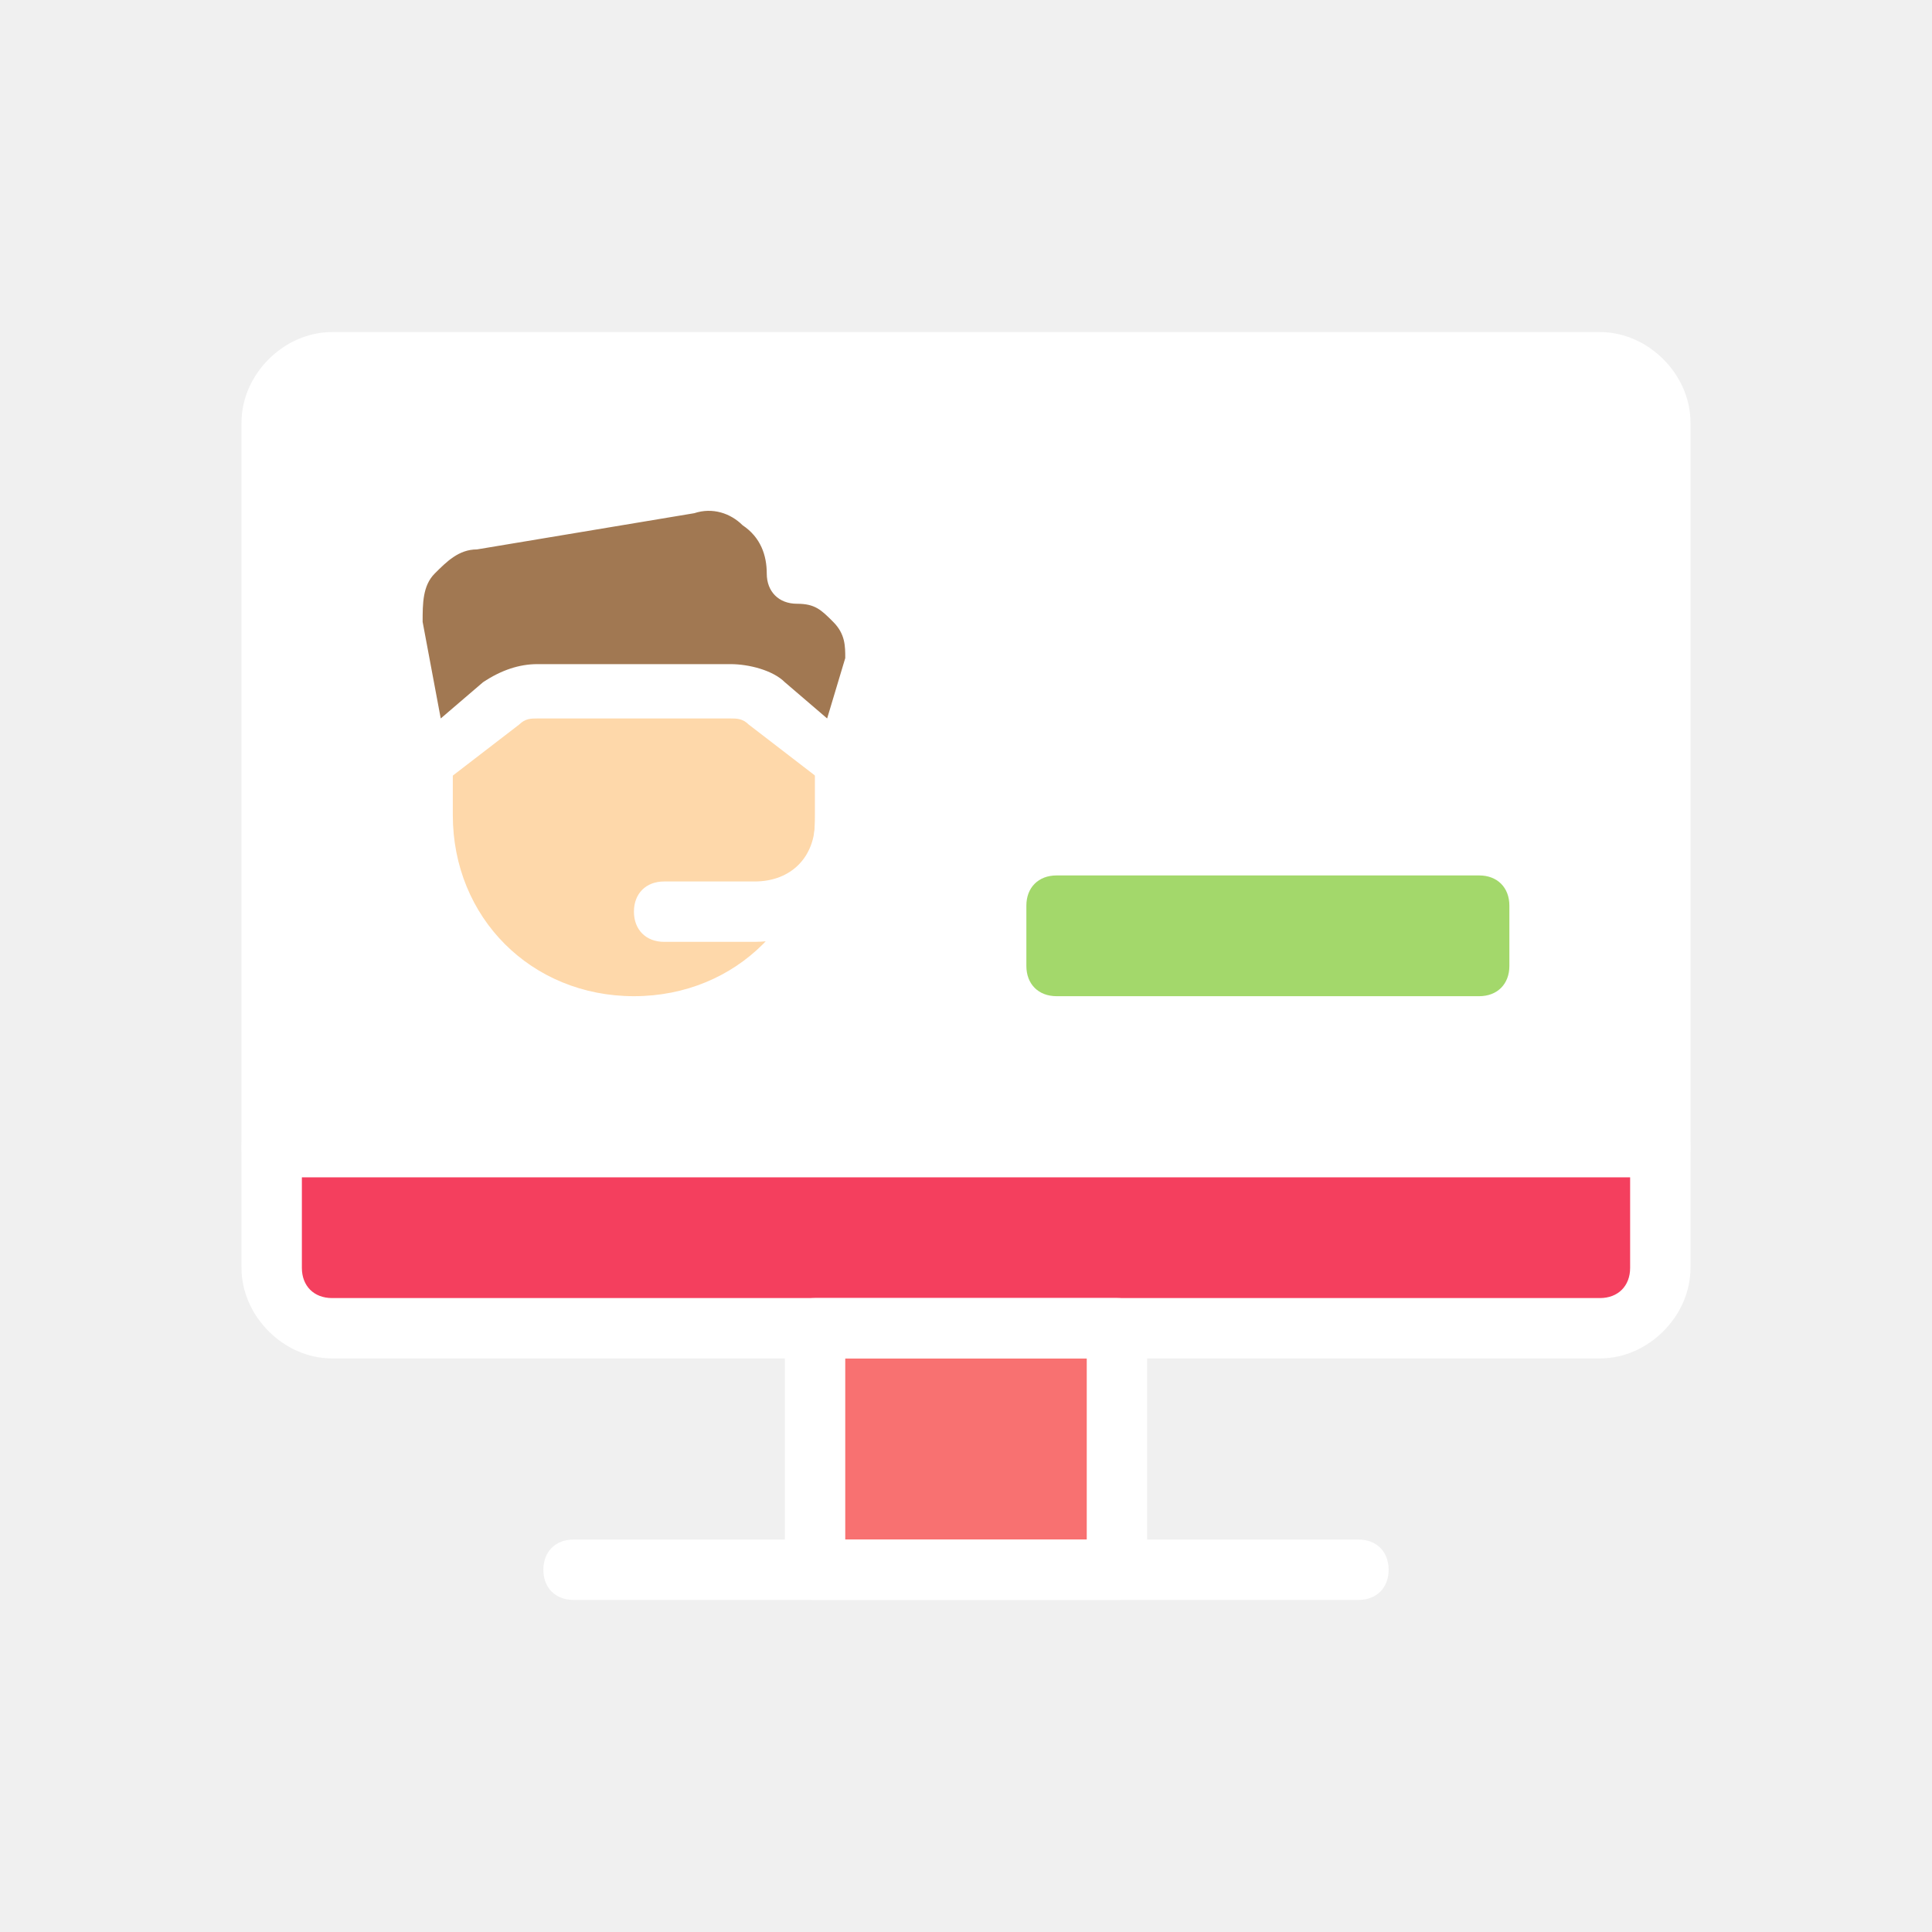
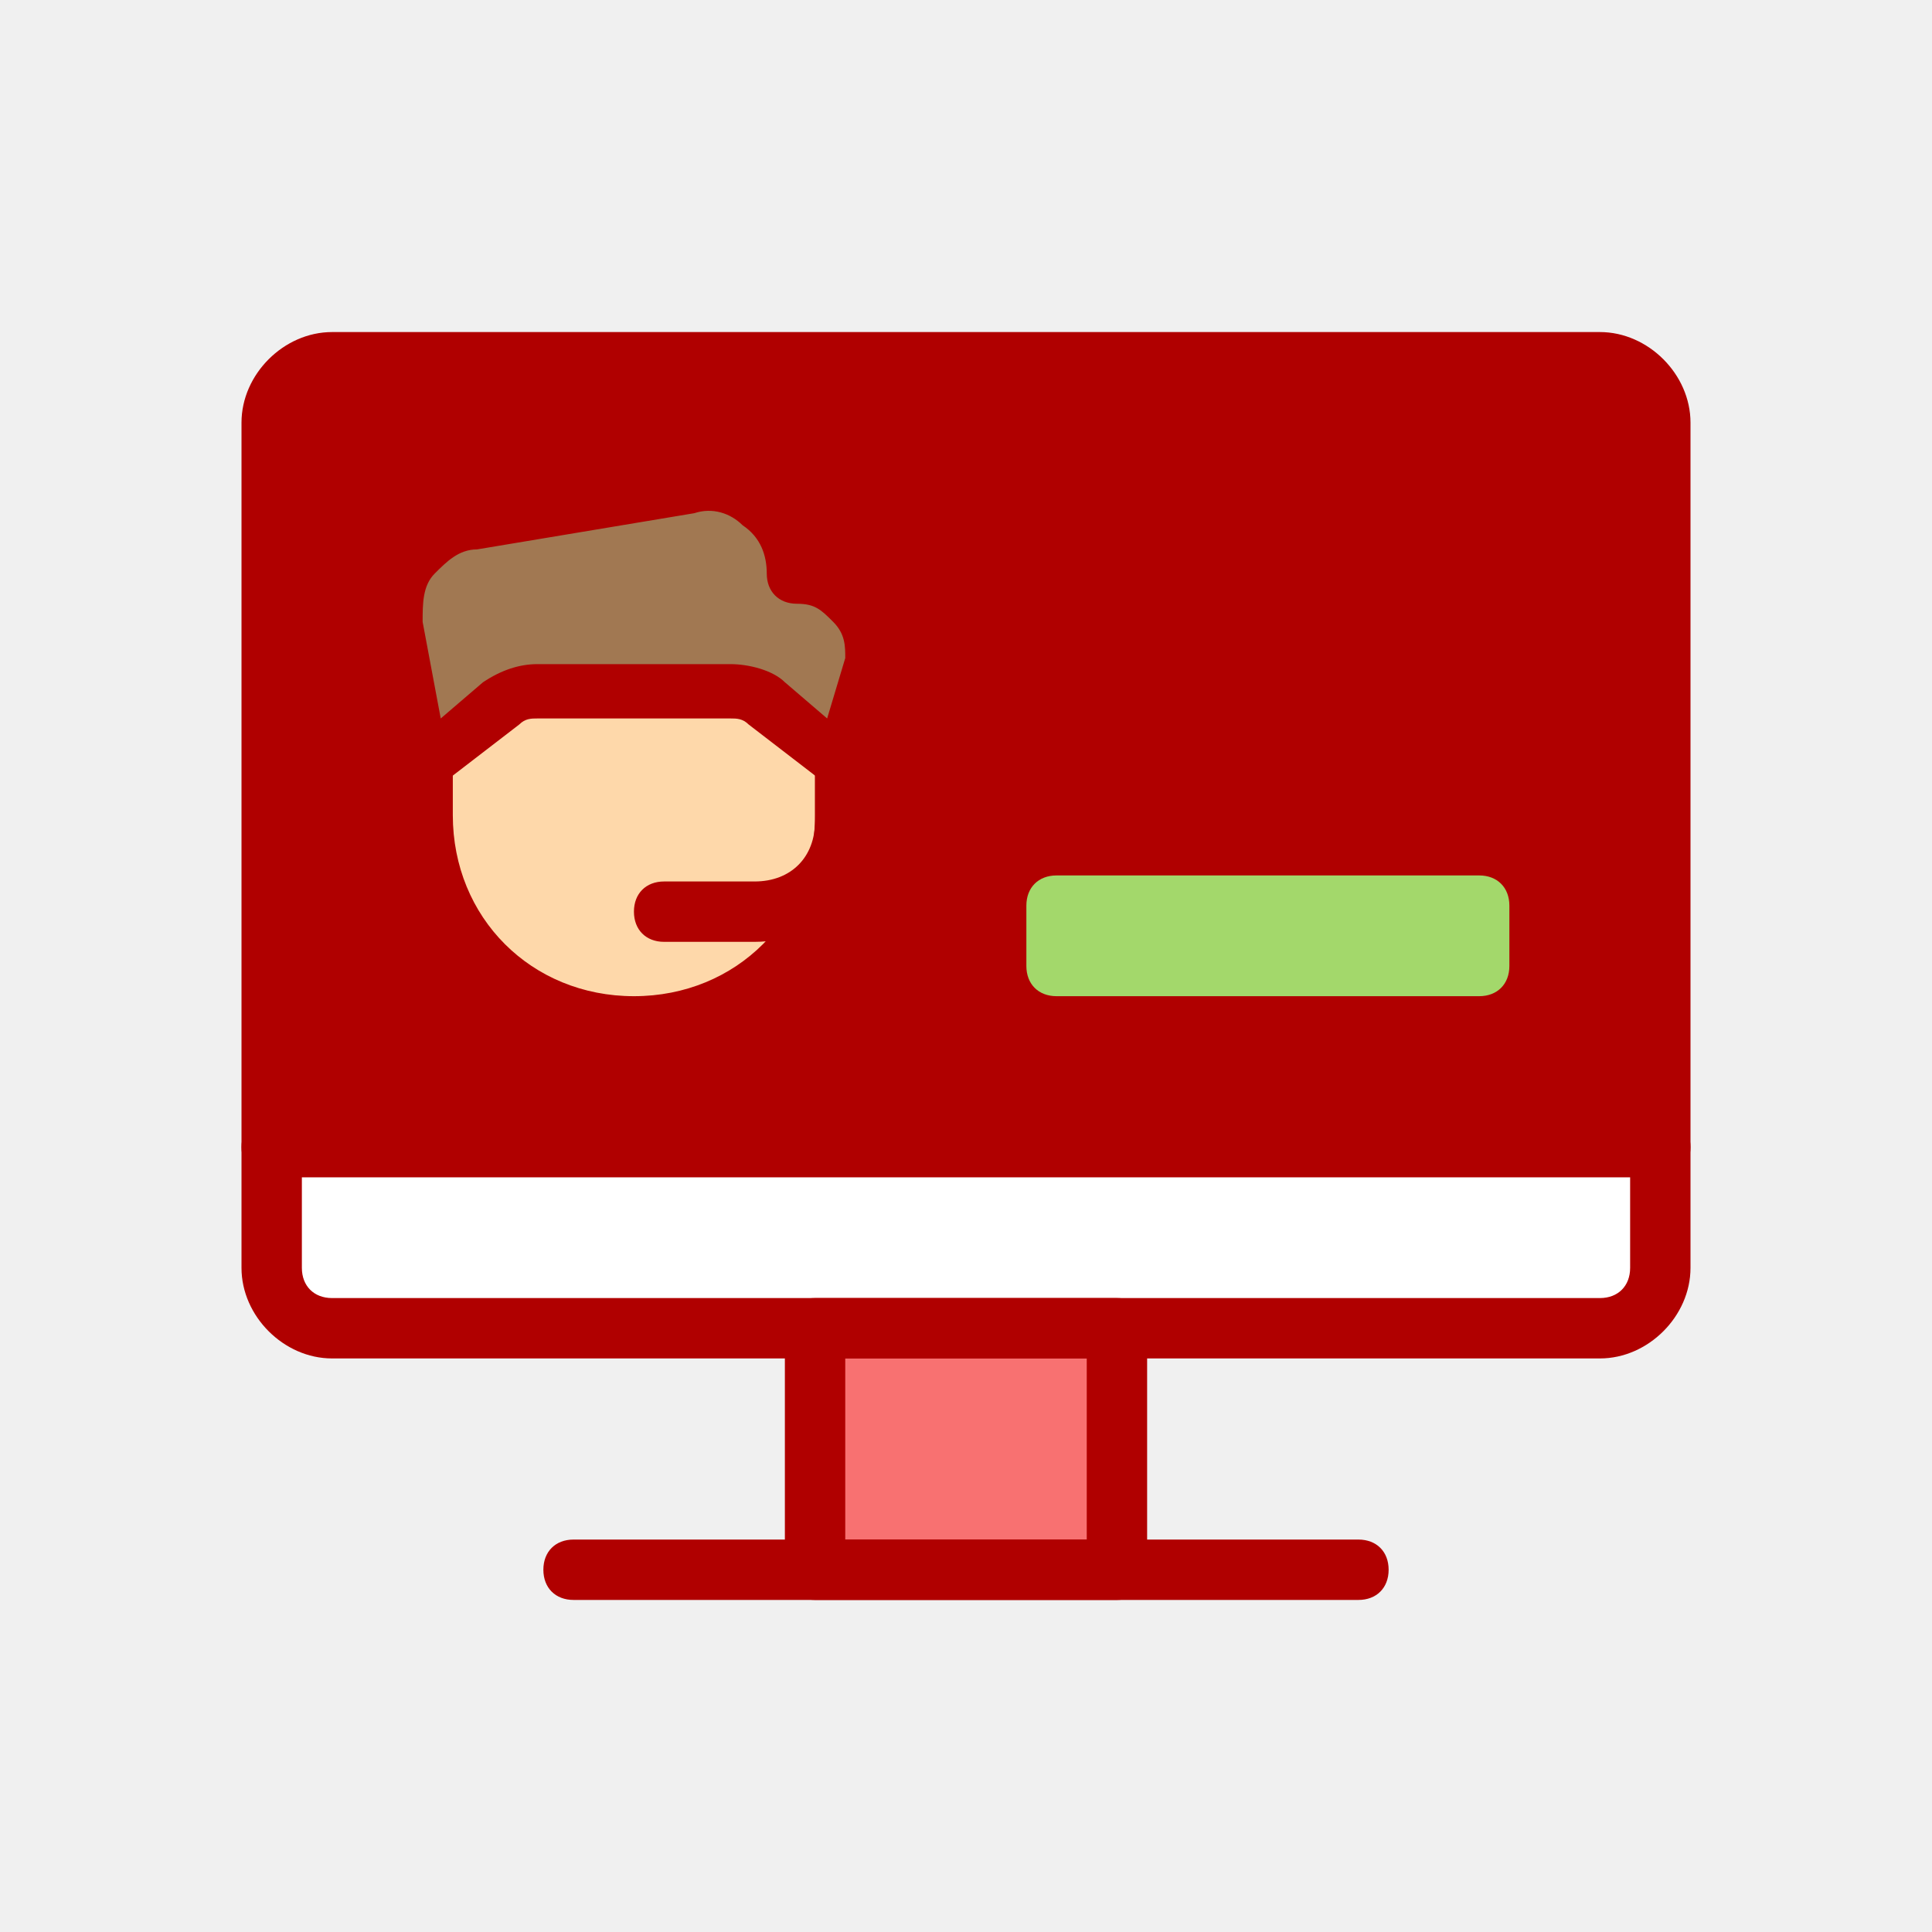
<svg xmlns="http://www.w3.org/2000/svg" width="217" height="217" viewBox="0 0 217 217" fill="none">
-   <path d="M179.703 149.188H37.297C33.228 149.188 30.516 146.475 30.516 142.406V47.469C30.516 43.4 33.228 40.688 37.297 40.688H179.703C183.772 40.688 186.484 43.4 186.484 47.469V142.406C186.484 145.797 183.772 149.188 179.703 149.188Z" fill="white" />
+   <path d="M179.703 149.188H37.297C33.228 149.188 30.516 146.475 30.516 142.406V47.469C30.516 43.4 33.228 40.688 37.297 40.688H179.703C183.772 40.688 186.484 43.4 186.484 47.469V142.406C186.484 145.797 183.772 149.188 179.703 149.188Z" fill="#b00000" />
  <path d="M166.141 115.281H118.672C114.603 115.281 111.891 112.569 111.891 108.5V101.719C111.891 97.65 114.603 94.938 118.672 94.938H166.141C170.209 94.938 172.922 97.65 172.922 101.719V108.5C172.922 111.891 170.209 115.281 166.141 115.281Z" fill="#A3D86B" />
  <path d="M94.938 85.444V71.203H47.469V91.547C47.469 104.431 58.319 115.281 71.203 115.281C83.409 115.281 92.903 106.466 94.938 94.259V85.444Z" fill="#FED8AA" />
  <path d="M94.938 86.122L98.328 74.594C99.684 69.169 95.616 64.422 90.191 64.422C90.191 58.319 84.766 52.894 77.984 54.25L52.894 58.319C46.791 58.997 43.4 65.1 44.078 70.525L47.469 86.122L56.284 79.341C57.641 78.662 58.997 77.984 60.353 77.984H82.053C83.409 77.984 84.766 78.662 86.122 79.341L94.938 86.122V86.122Z" fill="#A17852" />
  <path d="M91.547 149.188H125.453V176.312H91.547V149.188Z" fill="#F87171" />
-   <path d="M30.516 142.406C30.516 146.475 33.228 149.188 37.297 149.188H179.703C183.772 149.188 186.484 146.475 186.484 142.406V128.844H30.516V142.406Z" fill="#F43F5E" />
-   <path d="M179.703 152.578H37.297C31.872 152.578 27.125 147.831 27.125 142.406V47.469C27.125 42.044 31.872 37.297 37.297 37.297H179.703C185.128 37.297 189.875 42.044 189.875 47.469V142.406C189.875 147.831 185.128 152.578 179.703 152.578ZM37.297 44.078C35.263 44.078 33.906 45.434 33.906 47.469V142.406C33.906 144.441 35.263 145.797 37.297 145.797H179.703C181.738 145.797 183.094 144.441 183.094 142.406V47.469C183.094 45.434 181.738 44.078 179.703 44.078H37.297ZM152.578 179.703H64.422C62.388 179.703 61.031 178.347 61.031 176.312C61.031 174.278 62.388 172.922 64.422 172.922H152.578C154.613 172.922 155.969 174.278 155.969 176.312C155.969 178.347 154.613 179.703 152.578 179.703Z" fill="white" />
-   <path d="M186.484 132.234H30.516C28.481 132.234 27.125 130.878 27.125 128.844C27.125 126.809 28.481 125.453 30.516 125.453H186.484C188.519 125.453 189.875 126.809 189.875 128.844C189.875 130.878 188.519 132.234 186.484 132.234ZM172.922 57.641H125.453C123.419 57.641 122.062 56.284 122.062 54.25C122.062 52.216 123.419 50.859 125.453 50.859H172.922C174.956 50.859 176.312 52.216 176.312 54.25C176.312 56.284 174.956 57.641 172.922 57.641ZM172.922 71.203H125.453C123.419 71.203 122.062 69.847 122.062 67.812C122.062 65.778 123.419 64.422 125.453 64.422H172.922C174.956 64.422 176.312 65.778 176.312 67.812C176.312 69.847 174.956 71.203 172.922 71.203ZM125.453 179.703H91.547C89.513 179.703 88.156 178.347 88.156 176.312V149.188C88.156 147.153 89.513 145.797 91.547 145.797H125.453C127.488 145.797 128.844 147.153 128.844 149.188V176.312C128.844 178.347 127.488 179.703 125.453 179.703ZM94.938 172.922H122.062V152.578H94.938V172.922ZM71.203 118.672C56.284 118.672 44.078 106.466 44.078 91.547V84.766C44.078 82.731 45.434 81.375 47.469 81.375C49.503 81.375 50.859 82.731 50.859 84.766V91.547C50.859 103.075 59.675 111.891 71.203 111.891C82.731 111.891 91.547 103.075 91.547 91.547V84.766C91.547 82.731 92.903 81.375 94.938 81.375C96.972 81.375 98.328 82.731 98.328 84.766V91.547C98.328 106.466 86.122 118.672 71.203 118.672Z" fill="white" />
-   <path d="M47.469 89.513H46.112C44.756 88.835 44.078 88.157 44.078 86.8L40.688 71.204C40.009 67.135 40.688 63.744 42.722 60.354C44.756 56.963 48.147 54.929 51.538 54.929L76.628 50.86C81.375 50.182 85.444 50.86 88.156 53.572C90.869 55.607 92.225 58.319 92.903 61.032C95.616 61.71 97.65 63.066 99.006 65.1C101.041 67.813 102.397 71.882 101.719 75.272L98.328 86.8C98.328 88.157 96.972 88.835 96.294 88.835C94.938 88.835 94.259 88.835 92.903 88.157L84.088 81.375C83.409 80.697 82.731 80.697 82.053 80.697H60.353C59.675 80.697 58.997 80.697 58.319 81.375L49.503 88.157C48.825 89.513 48.147 89.513 47.469 89.513ZM60.353 74.594H82.053C84.088 74.594 86.8 75.272 88.156 76.629L92.903 80.697L94.938 73.916C94.938 72.56 94.938 71.204 93.581 69.847C92.225 68.491 91.547 67.813 89.513 67.813C87.478 67.813 86.122 66.457 86.122 64.422C86.122 62.388 85.444 60.354 83.409 58.997C82.053 57.641 80.019 56.963 77.984 57.641L53.572 61.71C51.538 61.71 50.181 63.066 48.825 64.422C47.469 65.779 47.469 67.813 47.469 69.847L49.503 80.697L54.25 76.629C56.284 75.272 58.319 74.594 60.353 74.594V74.594Z" fill="white" />
-   <path d="M84.766 105.787H74.594C72.559 105.787 71.203 104.431 71.203 102.396C71.203 100.362 72.559 99.006 74.594 99.006H84.766C88.834 99.006 91.547 96.293 91.547 92.225V85.443C91.547 83.409 92.903 82.053 94.938 82.053C96.972 82.053 98.328 83.409 98.328 85.443V92.225C98.328 99.684 92.225 105.787 84.766 105.787Z" fill="white" />
-   <path d="M111.891 57.641C113.763 57.641 115.281 56.123 115.281 54.25C115.281 52.377 113.763 50.859 111.891 50.859C110.018 50.859 108.5 52.377 108.5 54.25C108.5 56.123 110.018 57.641 111.891 57.641Z" fill="white" />
-   <path d="M111.891 71.203C113.763 71.203 115.281 69.685 115.281 67.812C115.281 65.94 113.763 64.422 111.891 64.422C110.018 64.422 108.5 65.94 108.5 67.812C108.5 69.685 110.018 71.203 111.891 71.203Z" fill="white" />
-   <path d="M172.922 84.766H125.453C123.419 84.766 122.062 83.409 122.062 81.375C122.062 79.341 123.419 77.984 125.453 77.984H172.922C174.956 77.984 176.312 79.341 176.312 81.375C176.312 83.409 174.956 84.766 172.922 84.766Z" fill="white" />
-   <path d="M111.891 84.766C113.763 84.766 115.281 83.248 115.281 81.375C115.281 79.502 113.763 77.984 111.891 77.984C110.018 77.984 108.5 79.502 108.5 81.375C108.5 83.248 110.018 84.766 111.891 84.766Z" fill="white" />
-   <path d="M166.141 118.672H118.672C113.247 118.672 108.5 113.925 108.5 108.5V101.719C108.5 96.294 113.247 91.547 118.672 91.547H166.141C171.566 91.547 176.312 96.294 176.312 101.719V108.5C176.312 113.925 171.566 118.672 166.141 118.672ZM118.672 98.328C116.637 98.328 115.281 99.684 115.281 101.719V108.5C115.281 110.534 116.637 111.891 118.672 111.891H166.141C168.175 111.891 169.531 110.534 169.531 108.5V101.719C169.531 99.684 168.175 98.328 166.141 98.328H118.672Z" fill="white" />
+   <path d="M30.516 142.406C30.516 146.475 33.228 149.188 37.297 149.188H179.703C183.772 149.188 186.484 146.475 186.484 142.406V128.844H30.516V142.406Z" fill="white" />
+   <path d="M179.703 152.578H37.297C31.872 152.578 27.125 147.831 27.125 142.406V47.469C27.125 42.044 31.872 37.297 37.297 37.297H179.703C185.128 37.297 189.875 42.044 189.875 47.469V142.406C189.875 147.831 185.128 152.578 179.703 152.578ZM37.297 44.078C35.263 44.078 33.906 45.434 33.906 47.469V142.406C33.906 144.441 35.263 145.797 37.297 145.797H179.703C181.738 145.797 183.094 144.441 183.094 142.406V47.469C183.094 45.434 181.738 44.078 179.703 44.078H37.297ZM152.578 179.703H64.422C62.388 179.703 61.031 178.347 61.031 176.312C61.031 174.278 62.388 172.922 64.422 172.922H152.578C154.613 172.922 155.969 174.278 155.969 176.312C155.969 178.347 154.613 179.703 152.578 179.703Z" fill="#B00000" />
+   <path d="M186.484 132.234H30.516C28.481 132.234 27.125 130.878 27.125 128.844C27.125 126.809 28.481 125.453 30.516 125.453H186.484C188.519 125.453 189.875 126.809 189.875 128.844C189.875 130.878 188.519 132.234 186.484 132.234ZM172.922 57.641H125.453C123.419 57.641 122.062 56.284 122.062 54.25C122.062 52.216 123.419 50.859 125.453 50.859H172.922C174.956 50.859 176.312 52.216 176.312 54.25C176.312 56.284 174.956 57.641 172.922 57.641ZM172.922 71.203H125.453C123.419 71.203 122.062 69.847 122.062 67.812C122.062 65.778 123.419 64.422 125.453 64.422H172.922C174.956 64.422 176.312 65.778 176.312 67.812C176.312 69.847 174.956 71.203 172.922 71.203ZM125.453 179.703H91.547C89.513 179.703 88.156 178.347 88.156 176.312V149.188C88.156 147.153 89.513 145.797 91.547 145.797H125.453C127.488 145.797 128.844 147.153 128.844 149.188V176.312C128.844 178.347 127.488 179.703 125.453 179.703ZM94.938 172.922H122.062V152.578H94.938V172.922ZM71.203 118.672C56.284 118.672 44.078 106.466 44.078 91.547V84.766C44.078 82.731 45.434 81.375 47.469 81.375C49.503 81.375 50.859 82.731 50.859 84.766V91.547C50.859 103.075 59.675 111.891 71.203 111.891C82.731 111.891 91.547 103.075 91.547 91.547V84.766C91.547 82.731 92.903 81.375 94.938 81.375C96.972 81.375 98.328 82.731 98.328 84.766V91.547C98.328 106.466 86.122 118.672 71.203 118.672Z" fill="#b00000" />
+   <path d="M47.469 89.513H46.112C44.756 88.835 44.078 88.157 44.078 86.8L40.688 71.204C40.009 67.135 40.688 63.744 42.722 60.354C44.756 56.963 48.147 54.929 51.538 54.929L76.628 50.86C81.375 50.182 85.444 50.86 88.156 53.572C90.869 55.607 92.225 58.319 92.903 61.032C95.616 61.71 97.65 63.066 99.006 65.1C101.041 67.813 102.397 71.882 101.719 75.272L98.328 86.8C98.328 88.157 96.972 88.835 96.294 88.835C94.938 88.835 94.259 88.835 92.903 88.157L84.088 81.375C83.409 80.697 82.731 80.697 82.053 80.697H60.353C59.675 80.697 58.997 80.697 58.319 81.375L49.503 88.157C48.825 89.513 48.147 89.513 47.469 89.513ZM60.353 74.594H82.053C84.088 74.594 86.8 75.272 88.156 76.629L92.903 80.697L94.938 73.916C94.938 72.56 94.938 71.204 93.581 69.847C92.225 68.491 91.547 67.813 89.513 67.813C87.478 67.813 86.122 66.457 86.122 64.422C86.122 62.388 85.444 60.354 83.409 58.997C82.053 57.641 80.019 56.963 77.984 57.641L53.572 61.71C51.538 61.71 50.181 63.066 48.825 64.422C47.469 65.779 47.469 67.813 47.469 69.847L49.503 80.697L54.25 76.629C56.284 75.272 58.319 74.594 60.353 74.594V74.594Z" fill="#b00000" />
+   <path d="M84.766 105.787H74.594C72.559 105.787 71.203 104.431 71.203 102.396C71.203 100.362 72.559 99.006 74.594 99.006H84.766C88.834 99.006 91.547 96.293 91.547 92.225V85.443C91.547 83.409 92.903 82.053 94.938 82.053C96.972 82.053 98.328 83.409 98.328 85.443V92.225C98.328 99.684 92.225 105.787 84.766 105.787Z" fill="#b00000" />
+   <path d="M111.891 57.641C113.763 57.641 115.281 56.123 115.281 54.25C115.281 52.377 113.763 50.859 111.891 50.859C110.018 50.859 108.5 52.377 108.5 54.25C108.5 56.123 110.018 57.641 111.891 57.641Z" fill="#b00000" />
+   <path d="M111.891 71.203C113.763 71.203 115.281 69.685 115.281 67.812C115.281 65.94 113.763 64.422 111.891 64.422C110.018 64.422 108.5 65.94 108.5 67.812C108.5 69.685 110.018 71.203 111.891 71.203Z" fill="#b00000" />
+   <path d="M172.922 84.766H125.453C123.419 84.766 122.062 83.409 122.062 81.375C122.062 79.341 123.419 77.984 125.453 77.984H172.922C174.956 77.984 176.312 79.341 176.312 81.375C176.312 83.409 174.956 84.766 172.922 84.766Z" fill="#b00000" />
+   <path d="M111.891 84.766C113.763 84.766 115.281 83.248 115.281 81.375C115.281 79.502 113.763 77.984 111.891 77.984C110.018 77.984 108.5 79.502 108.5 81.375C108.5 83.248 110.018 84.766 111.891 84.766Z" fill="#b00000" />
+   <path d="M166.141 118.672H118.672C113.247 118.672 108.5 113.925 108.5 108.5V101.719C108.5 96.294 113.247 91.547 118.672 91.547H166.141C171.566 91.547 176.312 96.294 176.312 101.719V108.5C176.312 113.925 171.566 118.672 166.141 118.672ZM118.672 98.328C116.637 98.328 115.281 99.684 115.281 101.719V108.5C115.281 110.534 116.637 111.891 118.672 111.891H166.141C168.175 111.891 169.531 110.534 169.531 108.5V101.719C169.531 99.684 168.175 98.328 166.141 98.328H118.672Z" fill="#b00000" />
</svg>
